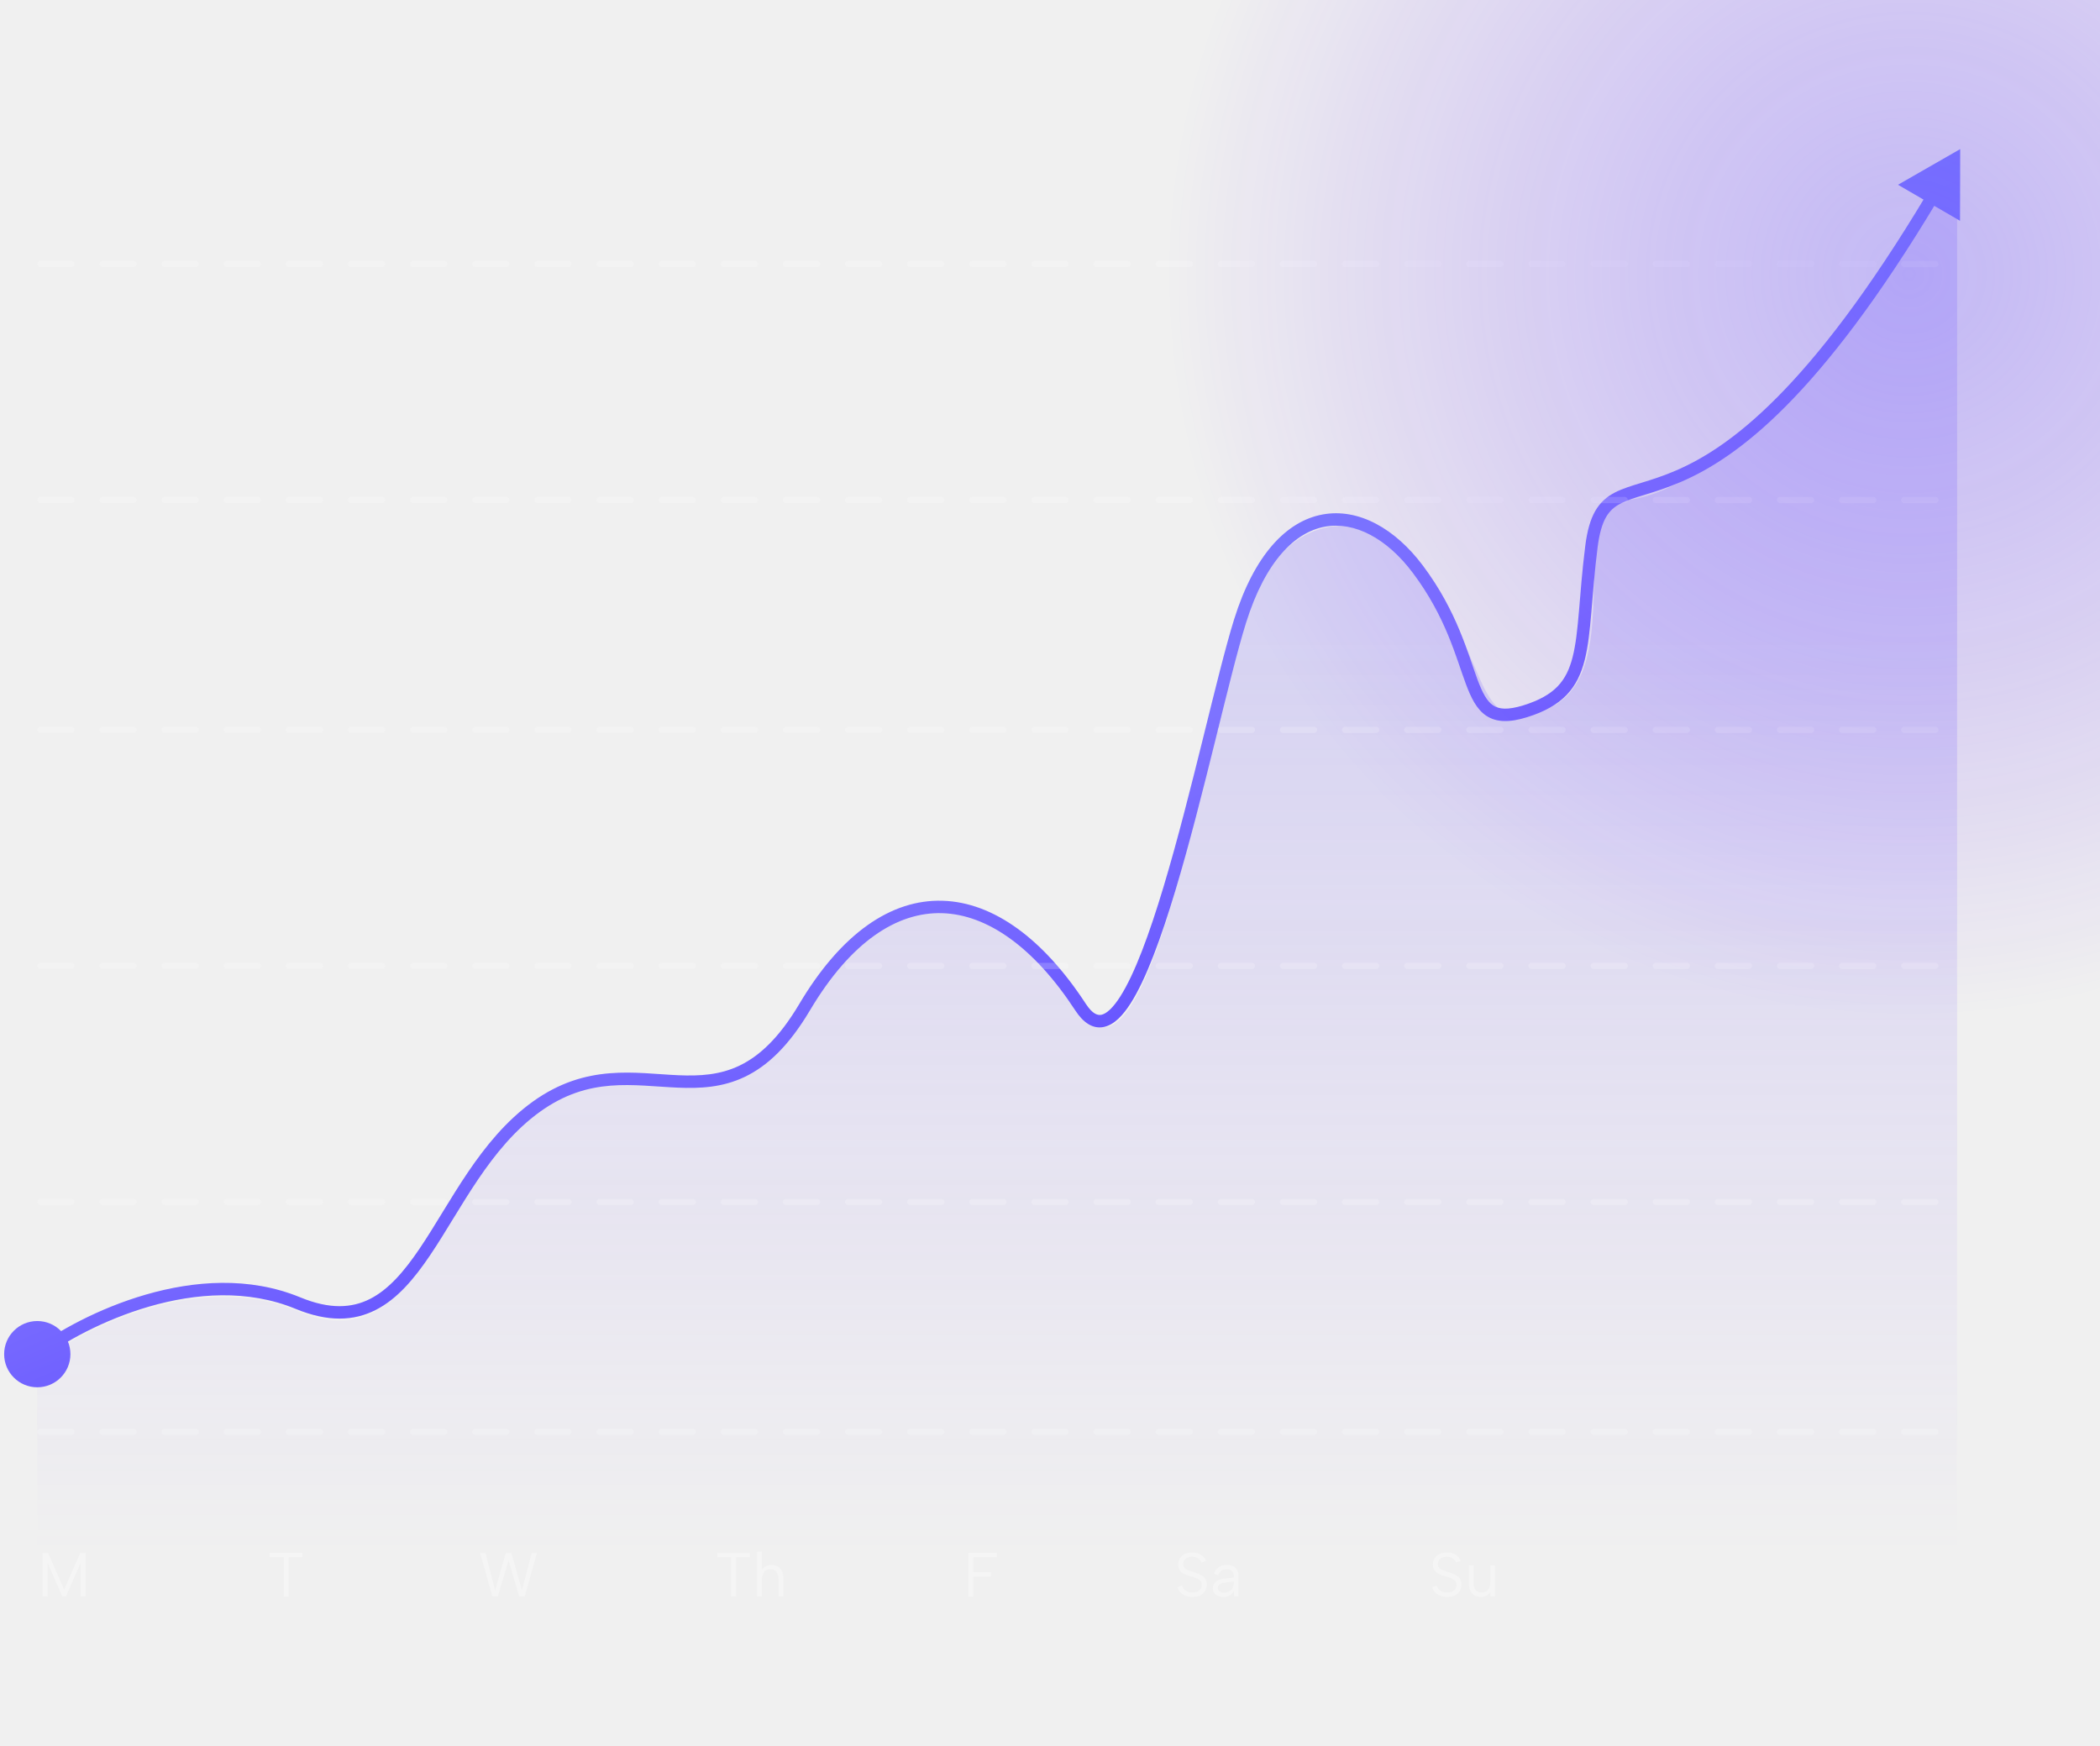
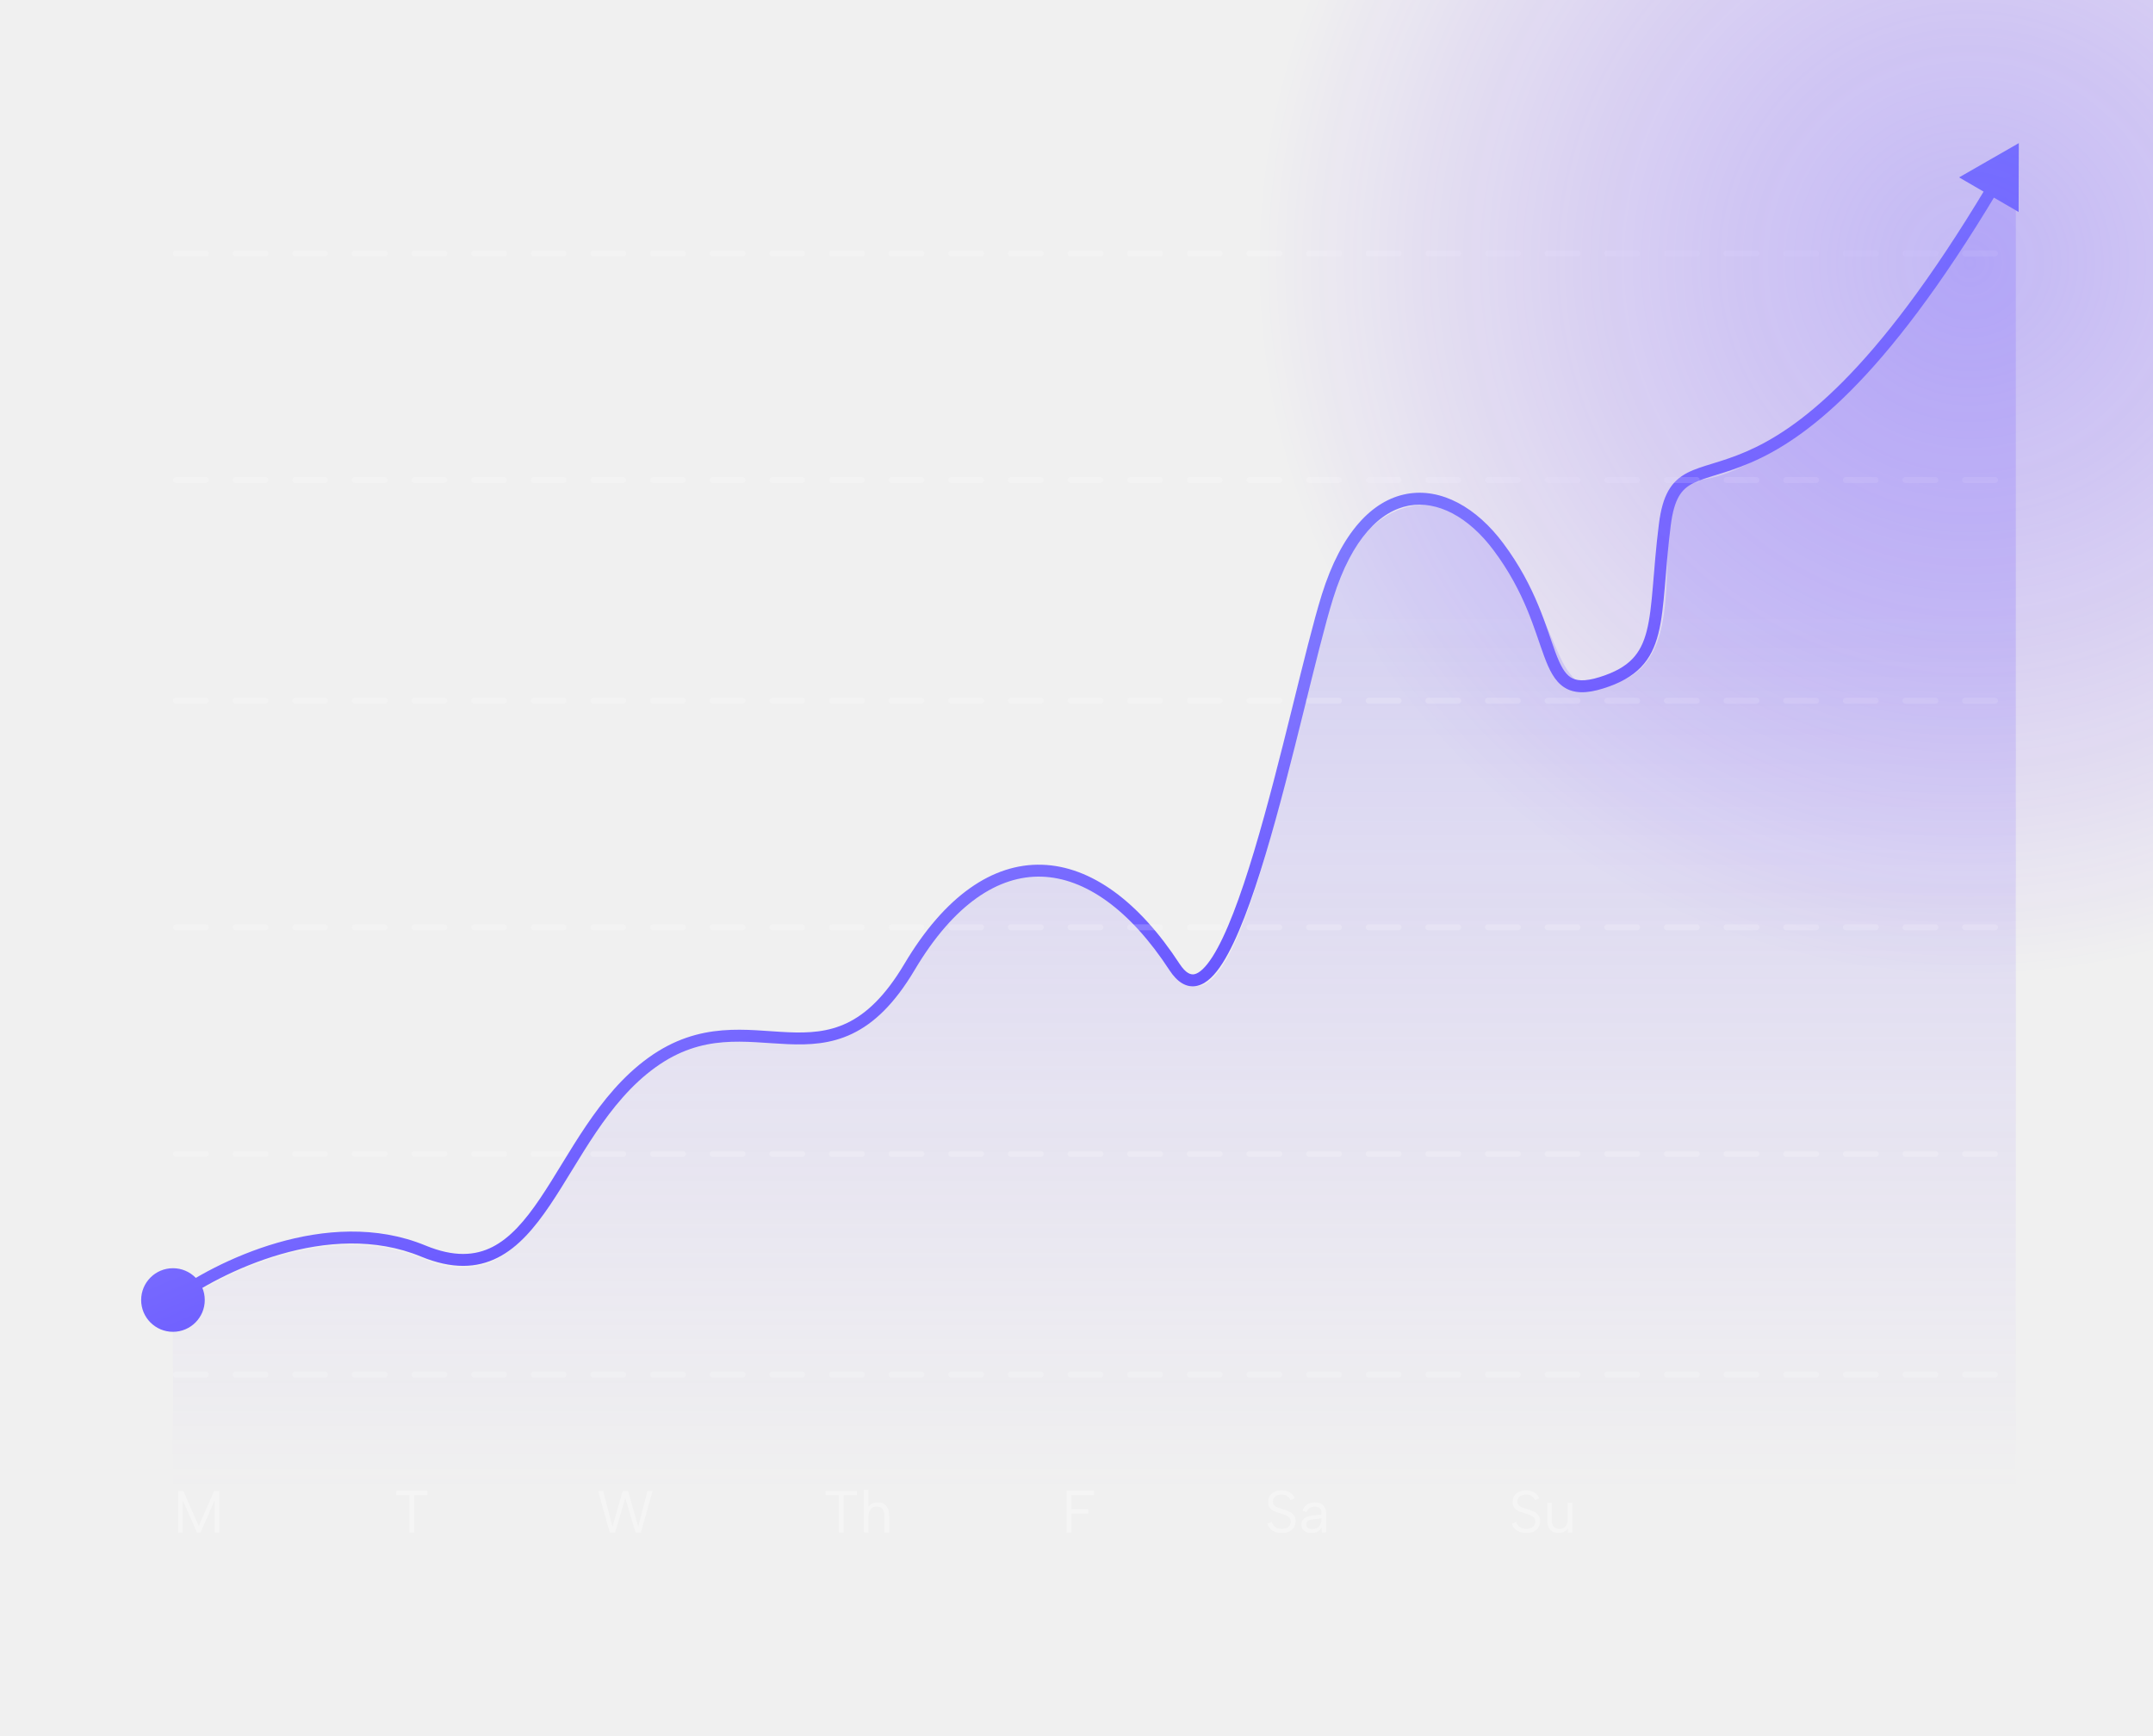
- <svg xmlns="http://www.w3.org/2000/svg" width="338" height="281" viewBox="0 0 338 281" fill="none">
-   <path d="M47.954 211.106C32.017 204.394 13.344 213.903 6 219.496V266H315V26.5C305 39.5 282 78 262 80.5C251 81.875 263 109.734 248 114.5C237.202 117.931 240.069 107.135 229.236 92.346C220.57 80.515 204.911 81.16 199.5 102.5C191.973 132.182 183.337 177.2 173.931 162.486C160.5 141.476 142.838 139.554 129.498 162.486C116.159 185.418 102.927 166.617 86.311 178.846C69.694 191.075 67.875 219.496 47.954 211.106Z" fill="url(#paint0_linear_248_770)" fill-opacity="0.5" />
-   <path d="M0.667 218C0.667 220.946 3.054 223.333 6 223.333C8.946 223.333 11.333 220.946 11.333 218C11.333 215.054 8.946 212.667 6 212.667C3.054 212.667 0.667 215.054 0.667 218ZM47.954 209.781L48.336 208.857L47.954 209.781ZM173.931 162.151L174.768 161.604L174.768 161.604L173.931 162.151ZM199.589 99.999L200.543 100.297L199.589 99.999ZM228.236 91.678L227.435 92.276L227.435 92.276L228.236 91.678ZM245.5 114.5L245.797 115.455L245.797 115.455L245.5 114.5ZM256.144 88L257.136 88.125L256.144 88ZM315.5 24L305.484 29.745L315.468 35.547L315.5 24ZM6 218L6.598 218.802C10.184 216.126 16.581 212.486 24.033 210.331C31.487 208.175 39.889 207.535 47.573 210.706L47.954 209.781L48.336 208.857C40.083 205.452 31.179 206.182 23.477 208.41C15.772 210.638 9.161 214.394 5.402 217.198L6 218ZM47.954 209.781L47.573 210.706C52.766 212.848 56.926 212.686 60.468 210.887C63.939 209.123 66.672 205.854 69.2 202.114C70.471 200.234 71.713 198.198 72.978 196.131C74.247 194.057 75.543 191.948 76.937 189.886C79.728 185.76 82.88 181.884 86.896 178.989L86.311 178.178L85.726 177.366C81.434 180.461 78.127 184.558 75.281 188.765C73.857 190.87 72.539 193.017 71.272 195.087C70.001 197.164 68.784 199.159 67.543 200.994C65.049 204.684 62.554 207.584 59.562 209.104C56.641 210.587 53.103 210.824 48.336 208.857L47.954 209.781ZM86.311 178.178L86.896 178.989C94.856 173.25 101.88 174.79 109.091 175.095C112.671 175.247 116.293 175.076 119.892 173.349C123.497 171.62 126.956 168.391 130.358 162.661L129.498 162.151L128.638 161.64C125.371 167.143 122.174 170.036 119.027 171.546C115.873 173.059 112.648 173.244 109.176 173.097C102.282 172.805 94.382 171.126 85.726 177.366L86.311 178.178ZM129.498 162.151L130.358 162.661C136.942 151.572 144.413 146.788 151.65 147.007C158.931 147.228 166.451 152.518 173.093 162.697L173.931 162.151L174.768 161.604C167.979 151.2 159.954 145.258 151.71 145.008C143.424 144.757 135.393 150.264 128.638 161.64L129.498 162.151ZM173.931 162.151L173.093 162.697C174.35 164.623 175.903 165.721 177.727 165.314C178.564 165.127 179.323 164.64 180.006 163.999C180.692 163.356 181.348 162.512 181.979 161.525C184.482 157.612 186.914 150.91 189.188 143.343C191.473 135.742 193.632 127.147 195.56 119.374C197.492 111.58 199.184 104.643 200.543 100.297L199.589 99.999L198.634 99.7C197.252 104.12 195.541 111.137 193.618 118.893C191.69 126.67 189.542 135.22 187.273 142.767C184.994 150.348 182.628 156.798 180.294 160.447C179.716 161.351 179.162 162.049 178.637 162.541C178.109 163.036 177.659 163.28 177.291 163.362C176.704 163.493 175.863 163.282 174.768 161.604L173.931 162.151ZM199.589 99.999L200.543 100.297C203.704 90.191 208.511 85.656 213.247 84.788C217.995 83.919 223.216 86.634 227.435 92.276L228.236 91.678L229.037 91.079C224.59 85.131 218.693 81.758 212.887 82.821C207.068 83.887 201.885 89.308 198.634 99.7L199.589 99.999ZM228.236 91.678L227.435 92.276C232.741 99.373 234.298 105.725 235.944 110.132C236.745 112.275 237.639 114.173 239.217 115.222C240.869 116.321 242.99 116.329 245.797 115.455L245.5 114.5L245.203 113.545C242.611 114.352 241.228 114.158 240.324 113.557C239.344 112.905 238.629 111.604 237.818 109.432C236.24 105.21 234.564 98.47 229.037 91.079L228.236 91.678ZM245.5 114.5L245.797 115.455C248.585 114.587 250.633 113.444 252.129 111.897C253.63 110.345 254.5 108.462 255.061 106.249C255.617 104.057 255.882 101.481 256.135 98.514C256.39 95.525 256.634 92.104 257.136 88.125L256.144 88L255.152 87.875C254.644 91.906 254.395 95.384 254.142 98.344C253.888 101.325 253.633 103.746 253.123 105.758C252.618 107.75 251.877 109.28 250.691 110.507C249.5 111.739 247.786 112.741 245.203 113.545L245.5 114.5ZM256.144 88L257.136 88.125C257.427 85.824 257.888 84.314 258.491 83.261C259.076 82.238 259.827 81.59 260.823 81.071C261.862 80.529 263.133 80.141 264.79 79.632C266.42 79.131 268.348 78.532 270.565 77.573C279.483 73.718 292.733 64.191 311.839 32.29L310.981 31.776L310.123 31.262C291.123 62.986 278.148 72.116 269.771 75.738C267.664 76.649 265.826 77.221 264.203 77.72C262.606 78.211 261.135 78.652 259.898 79.297C258.619 79.964 257.56 80.861 256.755 82.267C255.967 83.644 255.458 85.448 255.152 87.875L256.144 88Z" fill="url(#paint1_linear_248_770)" />
-   <path d="M7.65 257H6.85V250H7.73L10.33 255.9L12.92 250H13.79V257H12.99V251.58L10.61 257H10.04L7.65 251.58V257Z" fill="white" fill-opacity="0.34" />
-   <path d="M43.43 250H48.68V250.7H46.46V257H45.66V250.7H43.43V250Z" fill="white" fill-opacity="0.34" />
-   <path d="M80.13 257H79.25L77.28 250H78.13L79.69 256.03L81.41 250H82.3L84.01 256.02L85.58 250H86.42L84.45 257H83.57L81.85 251.2L80.13 257Z" fill="white" fill-opacity="0.34" />
-   <path d="M115.43 250H120.68V250.7H118.46V257H117.66V250.7H115.43V250ZM121.874 249.8H122.624V252.68C122.784 252.44 123 252.257 123.274 252.13C123.547 251.997 123.854 251.93 124.194 251.93C124.56 251.93 124.887 252.013 125.174 252.18C125.46 252.347 125.684 252.593 125.844 252.92C126.01 253.247 126.094 253.653 126.094 254.14V257H125.294V254.23C125.294 253.71 125.184 253.313 124.964 253.04C124.744 252.76 124.424 252.62 124.004 252.62C123.57 252.62 123.23 252.767 122.984 253.06C122.744 253.353 122.624 253.78 122.624 254.34V257H121.874V249.8Z" fill="white" fill-opacity="0.34" />
-   <path d="M155.85 250H160.44V250.7H156.65V253.09H159.5V253.79H156.65V257H155.85V250Z" fill="white" fill-opacity="0.34" />
-   <path d="M190.24 255.22C190.28 255.4 190.363 255.58 190.49 255.76C190.623 255.933 190.803 256.08 191.03 256.2C191.263 256.313 191.56 256.37 191.92 256.37C192.433 256.37 192.813 256.25 193.06 256.01C193.307 255.77 193.43 255.487 193.43 255.16C193.43 254.9 193.36 254.687 193.22 254.52C193.08 254.353 192.89 254.217 192.65 254.11C192.41 253.997 192.14 253.897 191.84 253.81C191.573 253.737 191.307 253.657 191.04 253.57C190.78 253.477 190.543 253.363 190.33 253.23C190.117 253.09 189.947 252.91 189.82 252.69C189.693 252.47 189.63 252.197 189.63 251.87C189.63 251.477 189.723 251.137 189.91 250.85C190.097 250.557 190.36 250.33 190.7 250.17C191.04 250.01 191.437 249.93 191.89 249.93C192.283 249.93 192.627 249.987 192.92 250.1C193.213 250.213 193.457 250.373 193.65 250.58C193.85 250.78 193.997 251.013 194.09 251.28L193.38 251.55C193.333 251.397 193.243 251.25 193.11 251.11C192.977 250.963 192.803 250.843 192.59 250.75C192.377 250.657 192.133 250.61 191.86 250.61C191.593 250.61 191.35 250.657 191.13 250.75C190.917 250.843 190.747 250.977 190.62 251.15C190.493 251.323 190.43 251.533 190.43 251.78C190.43 252.047 190.503 252.26 190.65 252.42C190.803 252.573 191.003 252.7 191.25 252.8C191.503 252.893 191.78 252.983 192.08 253.07C192.353 253.157 192.617 253.25 192.87 253.35C193.13 253.45 193.36 253.573 193.56 253.72C193.767 253.867 193.93 254.05 194.05 254.27C194.17 254.49 194.23 254.76 194.23 255.08C194.23 255.433 194.147 255.763 193.98 256.07C193.813 256.37 193.56 256.613 193.22 256.8C192.887 256.98 192.457 257.07 191.93 257.07C191.49 257.07 191.103 257.003 190.77 256.87C190.437 256.73 190.163 256.543 189.95 256.31C189.737 256.077 189.59 255.81 189.51 255.51L190.24 255.22ZM198.642 257L198.582 256.1C198.442 256.407 198.236 256.647 197.962 256.82C197.689 256.987 197.342 257.07 196.922 257.07C196.562 257.07 196.256 257.013 196.002 256.9C195.749 256.787 195.552 256.627 195.412 256.42C195.279 256.207 195.212 255.957 195.212 255.67C195.212 255.25 195.369 254.907 195.682 254.64C195.996 254.367 196.449 254.2 197.042 254.14L198.582 253.97V253.57C198.582 253.29 198.479 253.067 198.272 252.9C198.066 252.727 197.786 252.64 197.432 252.64C197.086 252.64 196.796 252.72 196.562 252.88C196.336 253.04 196.179 253.27 196.092 253.57L195.412 253.33C195.546 252.89 195.789 252.547 196.142 252.3C196.502 252.053 196.939 251.93 197.452 251.93C198.046 251.93 198.506 252.083 198.832 252.39C199.166 252.69 199.332 253.1 199.332 253.62V257H198.642ZM198.582 254.61L197.032 254.79C196.699 254.83 196.446 254.923 196.272 255.07C196.099 255.21 196.012 255.397 196.012 255.63C196.012 255.863 196.096 256.05 196.262 256.19C196.436 256.33 196.682 256.4 197.002 256.4C197.369 256.4 197.669 256.327 197.902 256.18C198.136 256.033 198.306 255.837 198.412 255.59C198.526 255.337 198.582 255.063 198.582 254.77V254.61Z" fill="white" fill-opacity="0.34" />
-   <path d="M231.24 255.22C231.28 255.4 231.363 255.58 231.49 255.76C231.623 255.933 231.803 256.08 232.03 256.2C232.263 256.313 232.56 256.37 232.92 256.37C233.433 256.37 233.813 256.25 234.06 256.01C234.307 255.77 234.43 255.487 234.43 255.16C234.43 254.9 234.36 254.687 234.22 254.52C234.08 254.353 233.89 254.217 233.65 254.11C233.41 253.997 233.14 253.897 232.84 253.81C232.573 253.737 232.307 253.657 232.04 253.57C231.78 253.477 231.543 253.363 231.33 253.23C231.117 253.09 230.947 252.91 230.82 252.69C230.693 252.47 230.63 252.197 230.63 251.87C230.63 251.477 230.723 251.137 230.91 250.85C231.097 250.557 231.36 250.33 231.7 250.17C232.04 250.01 232.437 249.93 232.89 249.93C233.283 249.93 233.627 249.987 233.92 250.1C234.213 250.213 234.457 250.373 234.65 250.58C234.85 250.78 234.997 251.013 235.09 251.28L234.38 251.55C234.333 251.397 234.243 251.25 234.11 251.11C233.977 250.963 233.803 250.843 233.59 250.75C233.377 250.657 233.133 250.61 232.86 250.61C232.593 250.61 232.35 250.657 232.13 250.75C231.917 250.843 231.747 250.977 231.62 251.15C231.493 251.323 231.43 251.533 231.43 251.78C231.43 252.047 231.503 252.26 231.65 252.42C231.803 252.573 232.003 252.7 232.25 252.8C232.503 252.893 232.78 252.983 233.08 253.07C233.353 253.157 233.617 253.25 233.87 253.35C234.13 253.45 234.36 253.573 234.56 253.72C234.767 253.867 234.93 254.05 235.05 254.27C235.17 254.49 235.23 254.76 235.23 255.08C235.23 255.433 235.147 255.763 234.98 256.07C234.813 256.37 234.56 256.613 234.22 256.8C233.887 256.98 233.457 257.07 232.93 257.07C232.49 257.07 232.103 257.003 231.77 256.87C231.437 256.73 231.163 256.543 230.95 256.31C230.737 256.077 230.59 255.81 230.51 255.51L231.24 255.22ZM240.602 257H239.922L239.872 256.28C239.719 256.533 239.512 256.73 239.252 256.87C238.992 257.003 238.689 257.07 238.342 257.07C237.956 257.07 237.619 256.99 237.332 256.83C237.046 256.67 236.822 256.43 236.662 256.11C236.509 255.79 236.432 255.387 236.432 254.9V252H237.172V254.82C237.172 255.333 237.282 255.723 237.502 255.99C237.729 256.25 238.052 256.38 238.472 256.38C238.899 256.38 239.236 256.243 239.482 255.97C239.736 255.69 239.862 255.27 239.862 254.71V252H240.602V257Z" fill="white" fill-opacity="0.34" />
-   <line x1="6.5" y1="230.5" x2="314.5" y2="230.5" stroke="white" stroke-opacity="0.19" stroke-linecap="round" stroke-linejoin="round" stroke-dasharray="5 5" />
-   <line x1="6.5" y1="193.5" x2="314.5" y2="193.5" stroke="white" stroke-opacity="0.19" stroke-linecap="round" stroke-linejoin="round" stroke-dasharray="5 5" />
-   <line x1="6.5" y1="155.5" x2="314.5" y2="155.5" stroke="white" stroke-opacity="0.19" stroke-linecap="round" stroke-linejoin="round" stroke-dasharray="5 5" />
-   <line x1="6.5" y1="117.5" x2="314.5" y2="117.5" stroke="white" stroke-opacity="0.19" stroke-linecap="round" stroke-linejoin="round" stroke-dasharray="5 5" />
-   <line x1="6.5" y1="80.5" x2="314.5" y2="80.5" stroke="white" stroke-opacity="0.19" stroke-linecap="round" stroke-linejoin="round" stroke-dasharray="5 5" />
-   <line x1="6.5" y1="42.5" x2="314.5" y2="42.5" stroke="white" stroke-opacity="0.19" stroke-linecap="round" stroke-linejoin="round" stroke-dasharray="5 5" />
-   <path d="M307.5 281C175.78 281 69 174.668 69 43.5C69 -87.668 175.78 -194 307.5 -194C439.22 -194 546 -87.668 546 43.5C546 174.668 439.22 281 307.5 281Z" fill="url(#paint2_radial_248_770)" fill-opacity="0.58" />
+ <svg xmlns="http://www.w3.org/2000/svg" width="361" height="291" viewBox="0 0 361 291" fill="none">
+   <g clip-path="url(#clip0_248_772)">
+     <path d="M70.954 211.106C55.017 204.394 36.344 213.903 29 219.496V266H338V26.5C328 39.5 305 78 285 80.5C274 81.875 286 109.734 271 114.5C260.202 117.931 263.069 107.135 252.236 92.346C243.57 80.515 227.911 81.16 222.5 102.5C214.973 132.182 206.337 177.2 196.931 162.486C183.5 141.476 165.838 139.554 152.498 162.486C139.159 185.418 125.927 166.617 109.311 178.846C92.694 191.075 90.875 219.496 70.954 211.106Z" fill="url(#paint0_linear_248_772)" fill-opacity="0.5" />
+     <path d="M23.667 218C23.667 220.946 26.055 223.333 29 223.333C31.945 223.333 34.333 220.946 34.333 218C34.333 215.054 31.945 212.667 29 212.667C26.055 212.667 23.667 215.054 23.667 218ZM70.954 209.781L71.335 208.857L70.954 209.781ZM196.931 162.151L197.768 161.604L197.768 161.604L196.931 162.151ZM222.589 99.999L223.543 100.297L222.589 99.999ZM251.236 91.678L250.435 92.276L250.435 92.276L251.236 91.678ZM268.5 114.5L268.797 115.455L268.797 115.455L268.5 114.5ZM279.144 88L280.136 88.125L279.144 88ZM338.5 24L328.484 29.745L338.468 35.547L338.5 24ZM29 218L29.598 218.802C33.184 216.126 39.581 212.486 47.033 210.331C54.487 208.175 62.889 207.535 70.573 210.706L70.954 209.781L71.335 208.857C63.083 205.452 54.179 206.182 46.477 208.41C38.772 210.638 32.16 214.394 28.402 217.198L29 218ZM70.954 209.781L70.573 210.706C75.766 212.848 79.926 212.686 83.468 210.887C86.939 209.123 89.672 205.854 92.2 202.114C93.471 200.234 94.713 198.198 95.978 196.131C97.247 194.057 98.543 191.948 99.937 189.886C102.728 185.76 105.88 181.884 109.896 178.989L109.311 178.178L108.726 177.366C104.434 180.461 101.127 184.558 98.281 188.765C96.857 190.87 95.539 193.017 94.272 195.087C93.001 197.164 91.784 199.159 90.543 200.994C88.049 204.684 85.554 207.584 82.562 209.104C79.641 210.587 76.103 210.824 71.335 208.857L70.954 209.781ZM109.311 178.178L109.896 178.989C117.856 173.25 124.88 174.79 132.091 175.095C135.671 175.247 139.293 175.076 142.892 173.349C146.497 171.62 149.956 168.391 153.358 162.661L152.498 162.151L151.638 161.64C148.371 167.143 145.174 170.036 142.027 171.546C138.873 173.059 135.648 173.244 132.176 173.097C125.282 172.805 117.382 171.126 108.726 177.366L109.311 178.178ZM152.498 162.151L153.358 162.661C159.942 151.572 167.413 146.788 174.65 147.007C181.931 147.228 189.451 152.518 196.093 162.697L196.931 162.151L197.768 161.604C190.979 151.2 182.954 145.258 174.71 145.008C166.424 144.757 158.393 150.264 151.638 161.64L152.498 162.151ZM196.931 162.151L196.093 162.697C197.35 164.623 198.903 165.721 200.727 165.314C201.564 165.127 202.323 164.64 203.006 163.999C203.692 163.356 204.348 162.512 204.979 161.525C207.482 157.612 209.914 150.91 212.188 143.343C214.473 135.742 216.632 127.147 218.56 119.374C220.492 111.58 222.184 104.643 223.543 100.297L222.589 99.999L221.634 99.7C220.252 104.12 218.541 111.137 216.618 118.893C214.69 126.67 212.542 135.22 210.273 142.767C207.994 150.348 205.628 156.798 203.294 160.447C202.716 161.351 202.162 162.049 201.637 162.541C201.109 163.036 200.659 163.28 200.291 163.362C199.704 163.493 198.863 163.282 197.768 161.604L196.931 162.151ZM222.589 99.999L223.543 100.297C226.704 90.191 231.511 85.656 236.247 84.788C240.995 83.919 246.216 86.634 250.435 92.276L251.236 91.678L252.037 91.079C247.59 85.131 241.693 81.758 235.887 82.821C230.068 83.887 224.885 89.308 221.634 99.7L222.589 99.999ZM251.236 91.678L250.435 92.276C255.741 99.373 257.298 105.725 258.944 110.132C259.745 112.275 260.639 114.173 262.217 115.222C263.869 116.321 265.99 116.329 268.797 115.455L268.5 114.5L268.203 113.545C265.611 114.352 264.228 114.158 263.324 113.557C262.344 112.905 261.629 111.604 260.818 109.432C259.24 105.21 257.564 98.47 252.037 91.079L251.236 91.678ZM268.5 114.5L268.797 115.455C271.585 114.587 273.633 113.444 275.129 111.897C276.63 110.345 277.5 108.462 278.061 106.249C278.617 104.057 278.882 101.481 279.135 98.514C279.39 95.525 279.634 92.104 280.136 88.125L279.144 88L278.152 87.875C277.644 91.906 277.395 95.384 277.142 98.344C276.888 101.325 276.633 103.746 276.123 105.758C275.618 107.75 274.877 109.28 273.691 110.507C272.5 111.739 270.786 112.741 268.203 113.545L268.5 114.5ZM279.144 88L280.136 88.125C280.427 85.824 280.888 84.314 281.491 83.261C282.076 82.238 282.827 81.59 283.823 81.071C284.862 80.529 286.133 80.141 287.79 79.632C289.42 79.131 291.348 78.532 293.565 77.573C302.483 73.718 315.733 64.191 334.839 32.29L333.981 31.776L333.123 31.262C314.123 62.986 301.148 72.116 292.771 75.738C290.664 76.649 288.826 77.221 287.203 77.72C285.606 78.211 284.135 78.652 282.898 79.297C281.619 79.964 280.56 80.861 279.755 82.267C278.967 83.644 278.458 85.448 278.152 87.875L279.144 88Z" fill="url(#paint1_linear_248_772)" />
+     <path d="M30.65 257H29.85V250H30.73L33.33 255.9L35.92 250H36.79V257H35.99V251.58L33.61 257H33.04L30.65 251.58V257Z" fill="white" fill-opacity="0.34" />
+     <path d="M66.43 250H71.68V250.7H69.46V257H68.66V250.7H66.43V250Z" fill="white" fill-opacity="0.34" />
+     <path d="M103.13 257H102.25L100.28 250H101.13L102.69 256.03L104.41 250H105.3L107.01 256.02L108.58 250H109.42L107.45 257H106.57L104.85 251.2L103.13 257Z" fill="white" fill-opacity="0.34" />
+     <path d="M138.43 250H143.68V250.7H141.46V257H140.66V250.7H138.43V250ZM144.874 249.8H145.624V252.68C145.784 252.44 146 252.257 146.274 252.13C146.547 251.997 146.854 251.93 147.194 251.93C147.56 251.93 147.887 252.013 148.174 252.18C148.46 252.347 148.684 252.593 148.844 252.92C149.01 253.247 149.094 253.653 149.094 254.14V257H148.294V254.23C148.294 253.71 148.184 253.313 147.964 253.04C147.744 252.76 147.424 252.62 147.004 252.62C146.57 252.62 146.23 252.767 145.984 253.06C145.744 253.353 145.624 253.78 145.624 254.34V257H144.874V249.8Z" fill="white" fill-opacity="0.34" />
+     <path d="M178.85 250H183.44V250.7H179.65V253.09H182.5V253.79H179.65V257H178.85V250Z" fill="white" fill-opacity="0.34" />
+     <path d="M213.24 255.22C213.28 255.4 213.363 255.58 213.49 255.76C213.623 255.933 213.803 256.08 214.03 256.2C214.263 256.313 214.56 256.37 214.92 256.37C215.433 256.37 215.813 256.25 216.06 256.01C216.307 255.77 216.43 255.487 216.43 255.16C216.43 254.9 216.36 254.687 216.22 254.52C216.08 254.353 215.89 254.217 215.65 254.11C215.41 253.997 215.14 253.897 214.84 253.81C214.573 253.737 214.307 253.657 214.04 253.57C213.78 253.477 213.543 253.363 213.33 253.23C213.117 253.09 212.947 252.91 212.82 252.69C212.693 252.47 212.63 252.197 212.63 251.87C212.63 251.477 212.723 251.137 212.91 250.85C213.097 250.557 213.36 250.33 213.7 250.17C214.04 250.01 214.437 249.93 214.89 249.93C215.283 249.93 215.627 249.987 215.92 250.1C216.213 250.213 216.457 250.373 216.65 250.58C216.85 250.78 216.997 251.013 217.09 251.28L216.38 251.55C216.333 251.397 216.243 251.25 216.11 251.11C215.977 250.963 215.803 250.843 215.59 250.75C215.377 250.657 215.133 250.61 214.86 250.61C214.593 250.61 214.35 250.657 214.13 250.75C213.917 250.843 213.747 250.977 213.62 251.15C213.493 251.323 213.43 251.533 213.43 251.78C213.43 252.047 213.503 252.26 213.65 252.42C213.803 252.573 214.003 252.7 214.25 252.8C214.503 252.893 214.78 252.983 215.08 253.07C215.353 253.157 215.617 253.25 215.87 253.35C216.13 253.45 216.36 253.573 216.56 253.72C216.767 253.867 216.93 254.05 217.05 254.27C217.17 254.49 217.23 254.76 217.23 255.08C217.23 255.433 217.147 255.763 216.98 256.07C216.813 256.37 216.56 256.613 216.22 256.8C215.887 256.98 215.457 257.07 214.93 257.07C214.49 257.07 214.103 257.003 213.77 256.87C213.437 256.73 213.163 256.543 212.95 256.31C212.737 256.077 212.59 255.81 212.51 255.51L213.24 255.22ZM221.642 257L221.582 256.1C221.442 256.407 221.236 256.647 220.962 256.82C220.689 256.987 220.342 257.07 219.922 257.07C219.562 257.07 219.256 257.013 219.002 256.9C218.749 256.787 218.552 256.627 218.412 256.42C218.279 256.207 218.212 255.957 218.212 255.67C218.212 255.25 218.369 254.907 218.682 254.64C218.996 254.367 219.449 254.2 220.042 254.14L221.582 253.97V253.57C221.582 253.29 221.479 253.067 221.272 252.9C221.066 252.727 220.786 252.64 220.432 252.64C220.086 252.64 219.796 252.72 219.562 252.88C219.336 253.04 219.179 253.27 219.092 253.57L218.412 253.33C218.546 252.89 218.789 252.547 219.142 252.3C219.502 252.053 219.939 251.93 220.452 251.93C221.046 251.93 221.506 252.083 221.832 252.39C222.166 252.69 222.332 253.1 222.332 253.62V257H221.642ZM221.582 254.61L220.032 254.79C219.699 254.83 219.446 254.923 219.272 255.07C219.099 255.21 219.012 255.397 219.012 255.63C219.012 255.863 219.096 256.05 219.262 256.19C219.436 256.33 219.682 256.4 220.002 256.4C220.369 256.4 220.669 256.327 220.902 256.18C221.136 256.033 221.306 255.837 221.412 255.59C221.526 255.337 221.582 255.063 221.582 254.77V254.61Z" fill="white" fill-opacity="0.34" />
+     <path d="M254.24 255.22C254.28 255.4 254.363 255.58 254.49 255.76C254.623 255.933 254.803 256.08 255.03 256.2C255.263 256.313 255.56 256.37 255.92 256.37C256.433 256.37 256.813 256.25 257.06 256.01C257.307 255.77 257.43 255.487 257.43 255.16C257.43 254.9 257.36 254.687 257.22 254.52C257.08 254.353 256.89 254.217 256.65 254.11C256.41 253.997 256.14 253.897 255.84 253.81C255.573 253.737 255.307 253.657 255.04 253.57C254.78 253.477 254.543 253.363 254.33 253.23C254.117 253.09 253.947 252.91 253.82 252.69C253.693 252.47 253.63 252.197 253.63 251.87C253.63 251.477 253.723 251.137 253.91 250.85C254.097 250.557 254.36 250.33 254.7 250.17C255.04 250.01 255.437 249.93 255.89 249.93C256.283 249.93 256.627 249.987 256.92 250.1C257.213 250.213 257.457 250.373 257.65 250.58C257.85 250.78 257.997 251.013 258.09 251.28L257.38 251.55C257.333 251.397 257.243 251.25 257.11 251.11C256.977 250.963 256.803 250.843 256.59 250.75C256.377 250.657 256.133 250.61 255.86 250.61C255.593 250.61 255.35 250.657 255.13 250.75C254.917 250.843 254.747 250.977 254.62 251.15C254.493 251.323 254.43 251.533 254.43 251.78C254.43 252.047 254.503 252.26 254.65 252.42C254.803 252.573 255.003 252.7 255.25 252.8C255.503 252.893 255.78 252.983 256.08 253.07C256.353 253.157 256.617 253.25 256.87 253.35C257.13 253.45 257.36 253.573 257.56 253.72C257.767 253.867 257.93 254.05 258.05 254.27C258.17 254.49 258.23 254.76 258.23 255.08C258.23 255.433 258.147 255.763 257.98 256.07C257.813 256.37 257.56 256.613 257.22 256.8C256.887 256.98 256.457 257.07 255.93 257.07C255.49 257.07 255.103 257.003 254.77 256.87C254.437 256.73 254.163 256.543 253.95 256.31C253.737 256.077 253.59 255.81 253.51 255.51L254.24 255.22ZM263.602 257H262.922L262.872 256.28C262.719 256.533 262.512 256.73 262.252 256.87C261.992 257.003 261.689 257.07 261.342 257.07C260.956 257.07 260.619 256.99 260.332 256.83C260.046 256.67 259.822 256.43 259.662 256.11C259.509 255.79 259.432 255.387 259.432 254.9V252H260.172V254.82C260.172 255.333 260.282 255.723 260.502 255.99C260.729 256.25 261.052 256.38 261.472 256.38C261.899 256.38 262.236 256.243 262.482 255.97C262.736 255.69 262.862 255.27 262.862 254.71V252H263.602V257Z" fill="white" fill-opacity="0.34" />
+     <line x1="29.5" y1="230.5" x2="337.5" y2="230.5" stroke="white" stroke-opacity="0.19" stroke-linecap="round" stroke-linejoin="round" stroke-dasharray="5 5" />
+     <line x1="29.5" y1="193.5" x2="337.5" y2="193.5" stroke="white" stroke-opacity="0.19" stroke-linecap="round" stroke-linejoin="round" stroke-dasharray="5 5" />
+     <line x1="29.5" y1="155.5" x2="337.5" y2="155.5" stroke="white" stroke-opacity="0.19" stroke-linecap="round" stroke-linejoin="round" stroke-dasharray="5 5" />
+     <line x1="29.5" y1="117.5" x2="337.5" y2="117.5" stroke="white" stroke-opacity="0.19" stroke-linecap="round" stroke-linejoin="round" stroke-dasharray="5 5" />
+     <line x1="29.5" y1="80.5" x2="337.5" y2="80.5" stroke="white" stroke-opacity="0.19" stroke-linecap="round" stroke-linejoin="round" stroke-dasharray="5 5" />
+     <line x1="29.5" y1="42.5" x2="337.5" y2="42.5" stroke="white" stroke-opacity="0.19" stroke-linecap="round" stroke-linejoin="round" stroke-dasharray="5 5" />
+     <path d="M330.5 281C198.78 281 92 174.668 92 43.5C92 -87.668 198.78 -194 330.5 -194C462.22 -194 569 -87.668 569 43.5C569 174.668 462.22 281 330.5 281Z" fill="url(#paint2_radial_248_772)" fill-opacity="0.58" />
+   </g>
  <defs>
-     <linearGradient id="paint0_linear_248_770" x1="160.5" y1="102.18" x2="160.5" y2="266" gradientUnits="userSpaceOnUse">
+     <linearGradient id="paint0_linear_248_772" x1="183.5" y1="102.18" x2="183.5" y2="266" gradientUnits="userSpaceOnUse">
      <stop stop-color="#8576FA" stop-opacity="0.48" />
      <stop offset="0.902" stop-color="#9976FA" stop-opacity="0" />
    </linearGradient>
-     <linearGradient id="paint1_linear_248_770" x1="209.93" y1="178.466" x2="122.75" y2="-27.012" gradientUnits="userSpaceOnUse">
+     <linearGradient id="paint1_linear_248_772" x1="232.93" y1="178.466" x2="145.75" y2="-27.012" gradientUnits="userSpaceOnUse">
      <stop stop-color="#5A45FF" />
      <stop offset="0.265" stop-color="#7D71FF" />
      <stop offset="0.479" stop-color="#7C81FF" />
      <stop offset="1" stop-color="#000099" />
    </linearGradient>
-     <radialGradient id="paint2_radial_248_770" cx="0" cy="0" r="1" gradientUnits="userSpaceOnUse" gradientTransform="translate(307.5 43.5) rotate(89.7613) scale(120.001 120.506)">
+     <radialGradient id="paint2_radial_248_772" cx="0" cy="0" r="1" gradientUnits="userSpaceOnUse" gradientTransform="translate(330.5 43.5) rotate(89.7613) scale(120.001 120.506)">
      <stop stop-color="#694BFF" stop-opacity="0.57" />
      <stop offset="1" stop-color="#4D00FF" stop-opacity="0" />
    </radialGradient>
+     <clipPath id="clip0_248_772">
+       <rect width="361" height="291" fill="white" />
+     </clipPath>
  </defs>
</svg>
